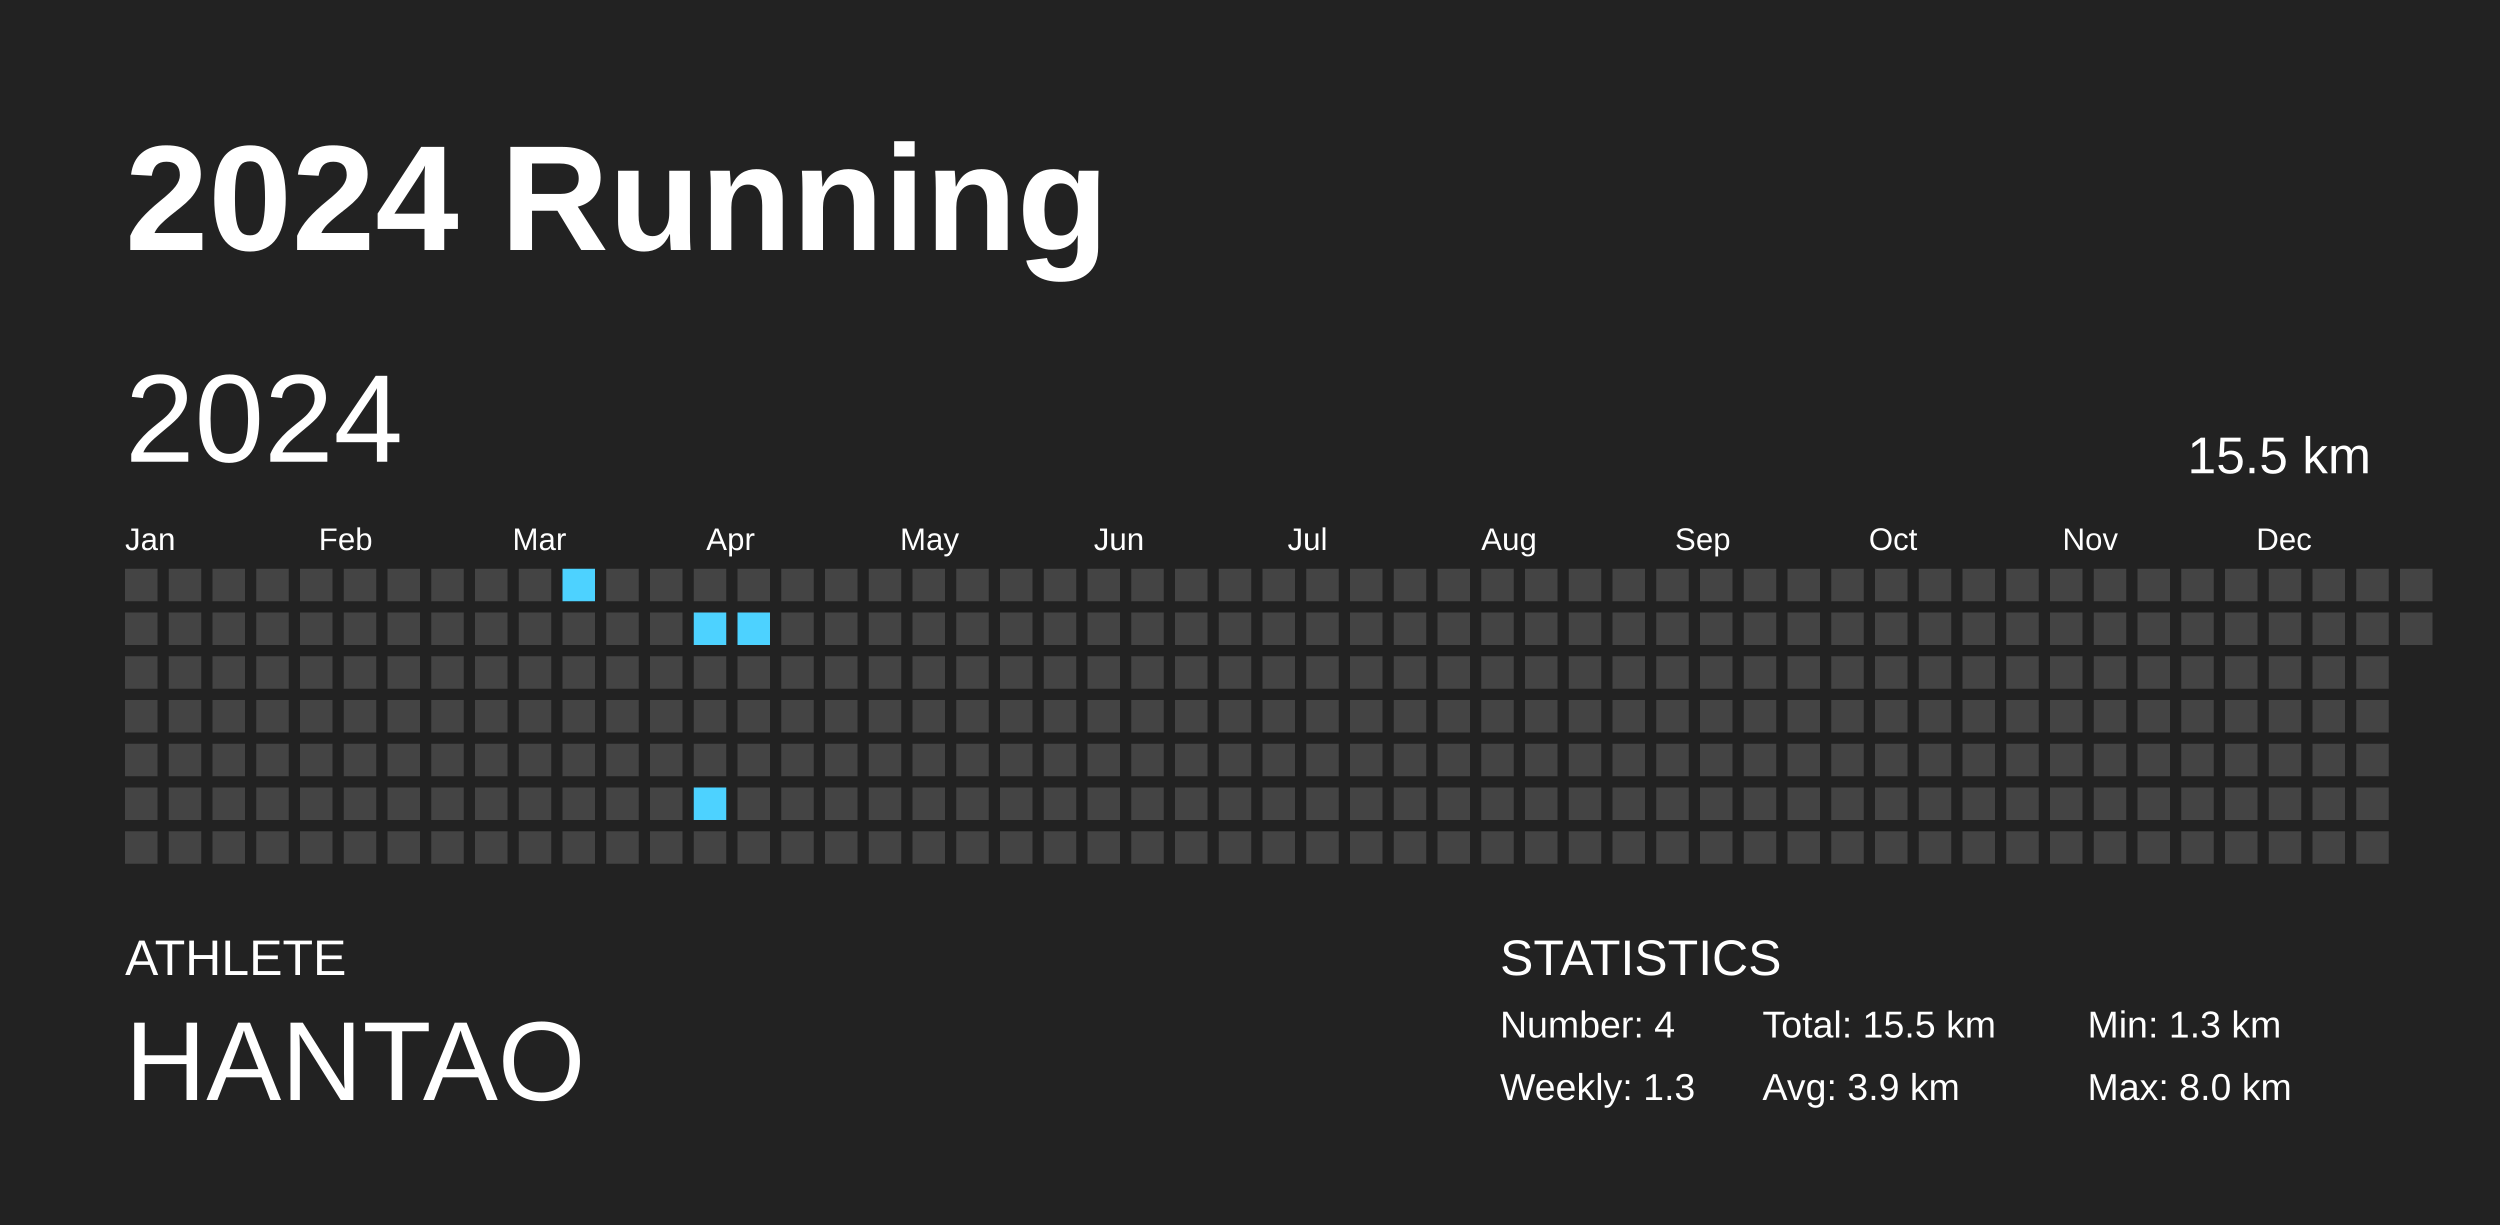
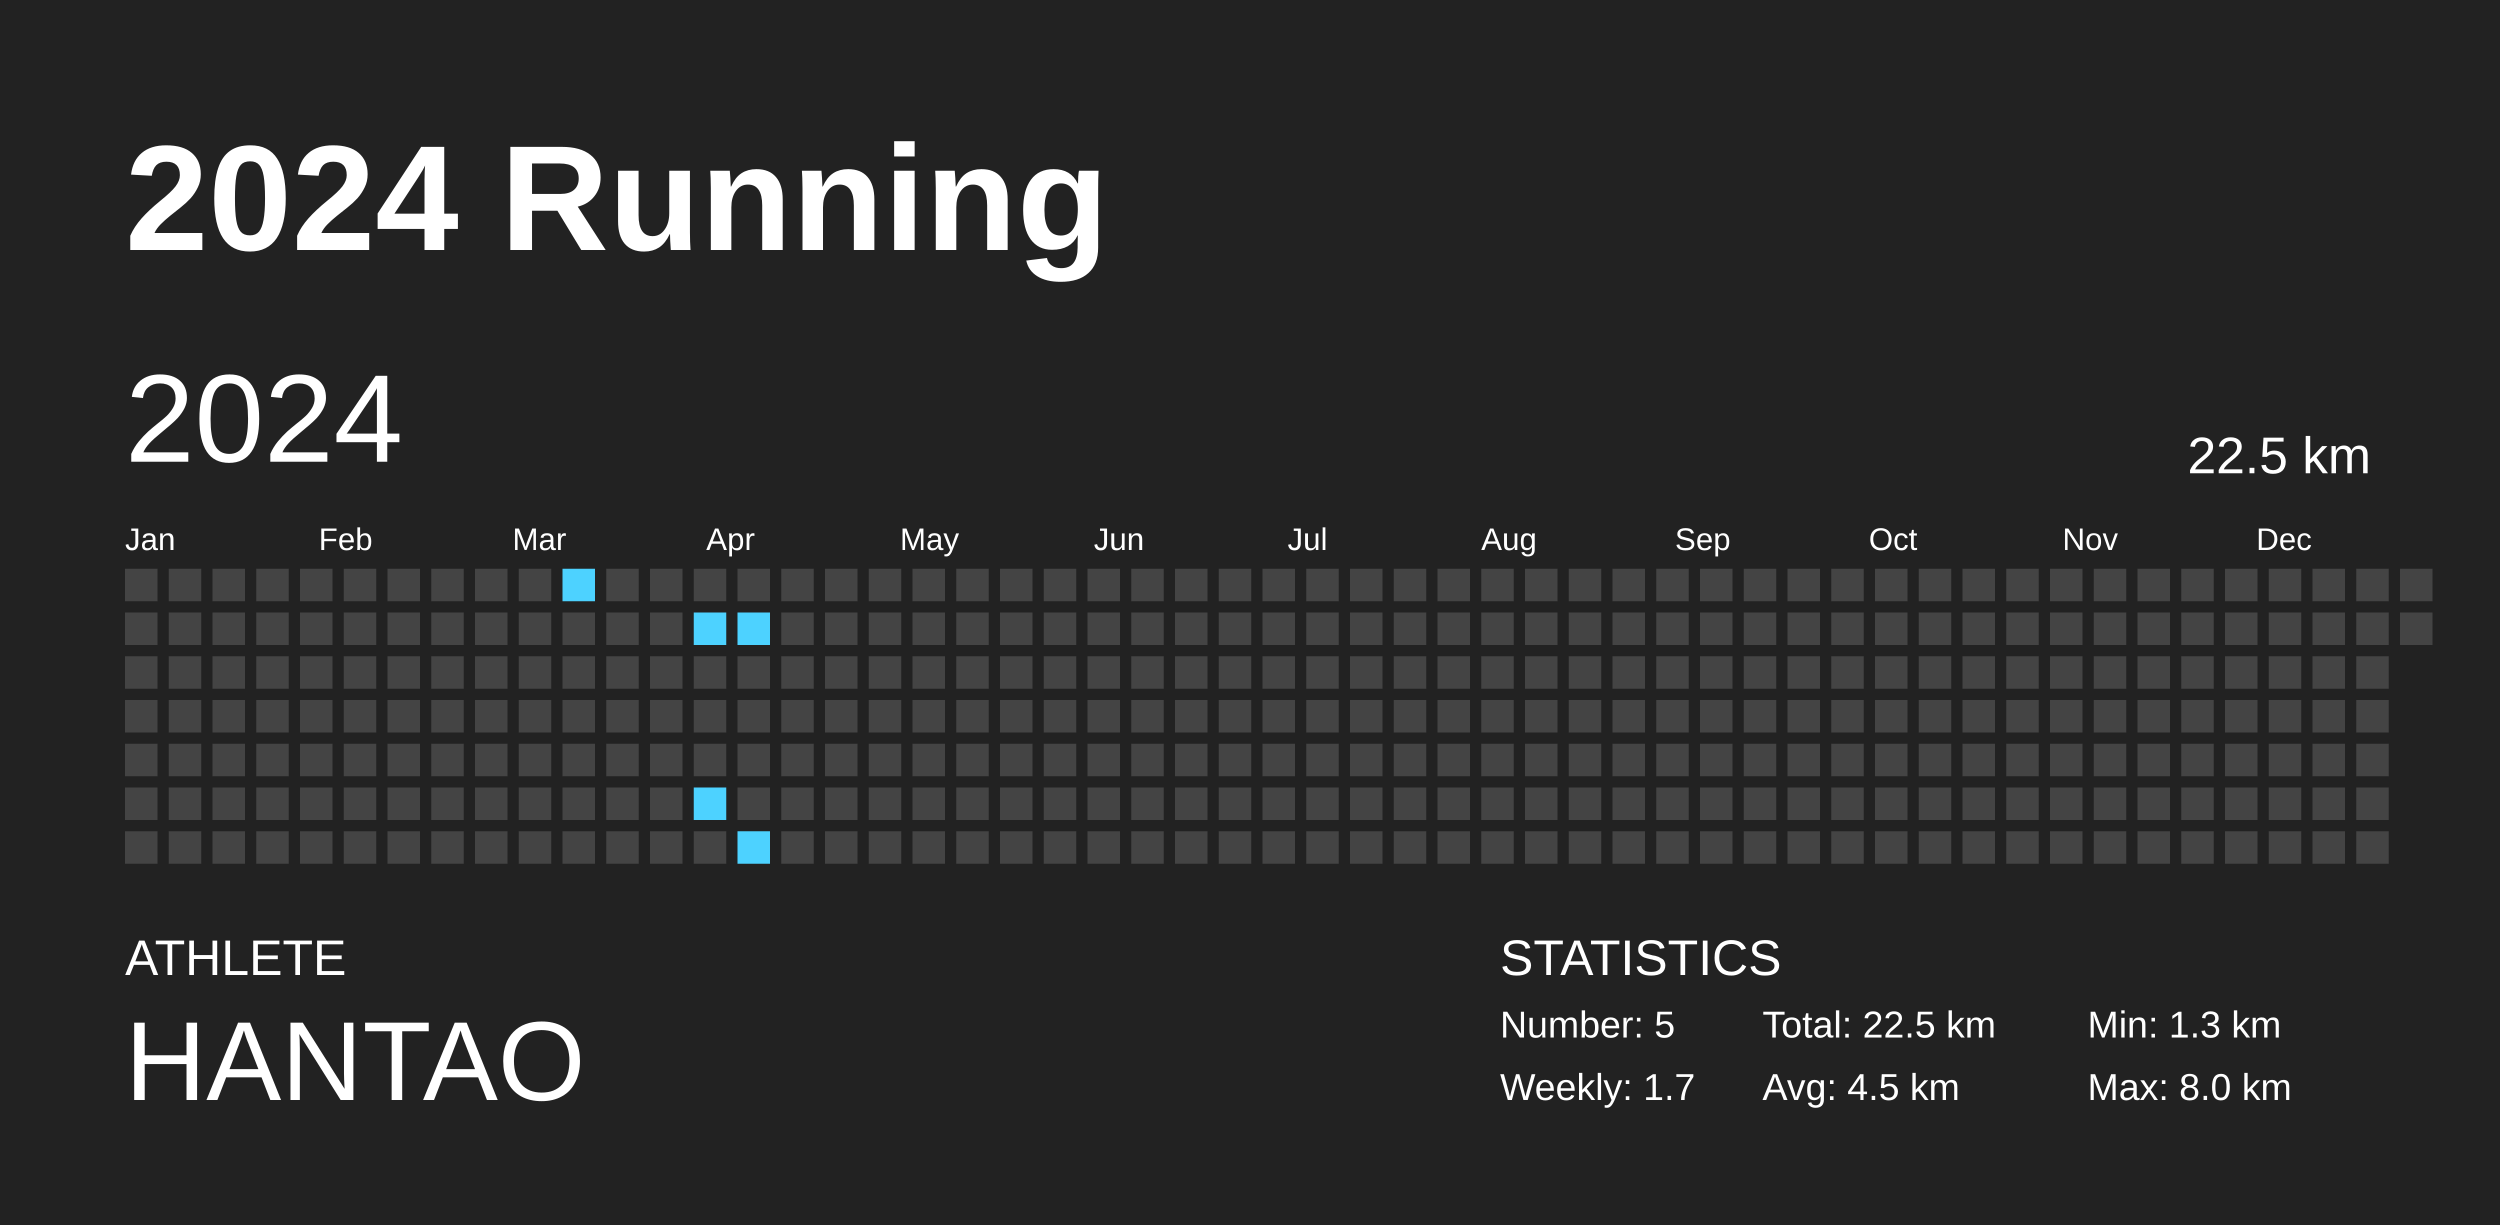
<svg xmlns="http://www.w3.org/2000/svg" baseProfile="full" height="98mm" version="1.1" viewBox="0,0,200,98" width="200mm">
  <defs />
  <rect fill="#222222" height="98" width="200" x="0" y="0" />
  <text fill="#FFFFFF" style="font-size:12px; font-family:Arial; font-weight:bold;" x="10" y="20">2024 Running</text>
  <text fill="#FFFFFF" style="font-size:4px; font-family:Arial" x="10" y="78">ATHLETE</text>
  <text fill="#FFFFFF" style="font-size:9px; font-family:Arial" x="10" y="88">HANTAO</text>
  <text fill="#FFFFFF" style="font-size:4px; font-family:Arial" x="120" y="78">STATISTICS</text>
-   <text fill="#FFFFFF" style="font-size:3px; font-family:Arial" x="120" y="83">Number: 4</text>
-   <text fill="#FFFFFF" style="font-size:3px; font-family:Arial" x="120" y="88">Weekly: 1.3</text>
-   <text fill="#FFFFFF" style="font-size:3px; font-family:Arial" x="141" y="83">Total: 15.5 km</text>
-   <text fill="#FFFFFF" style="font-size:3px; font-family:Arial" x="141" y="88">Avg: 3.9 km</text>
+   <text fill="#FFFFFF" style="font-size:3px; font-family:Arial" x="120" y="83">Number: 5</text>
+   <text fill="#FFFFFF" style="font-size:3px; font-family:Arial" x="120" y="88">Weekly: 1.7</text>
+   <text fill="#FFFFFF" style="font-size:3px; font-family:Arial" x="141" y="83">Total: 22.5 km</text>
+   <text fill="#FFFFFF" style="font-size:3px; font-family:Arial" x="141" y="88">Avg: 4.5 km</text>
  <text fill="#FFFFFF" style="font-size:3px; font-family:Arial" x="167" y="83">Min: 1.3 km</text>
  <text fill="#FFFFFF" style="font-size:3px; font-family:Arial" x="167" y="88">Max: 8.0 km</text>
  <text dominant-baseline="hanging" fill="#FFFFFF" style="font-size:10.0px; font-family:Arial;" x="10" y="30">2024</text>
-   <text dominant-baseline="hanging" fill="#FFFFFF" style="font-size:4.125px; font-family:Arial;" x="175" y="35">15.5 km</text>
+   <text dominant-baseline="hanging" fill="#FFFFFF" style="font-size:4.125px; font-family:Arial;" x="175" y="35">22.5 km</text>
  <text fill="#FFFFFF" style="font-size:2.5px; font-family:Arial" x="10.0" y="44">Jan</text>
  <text fill="#FFFFFF" style="font-size:2.5px; font-family:Arial" x="25.5" y="44">Feb</text>
  <text fill="#FFFFFF" style="font-size:2.5px; font-family:Arial" x="41.0" y="44">Mar</text>
  <text fill="#FFFFFF" style="font-size:2.5px; font-family:Arial" x="56.5" y="44">Apr</text>
  <text fill="#FFFFFF" style="font-size:2.5px; font-family:Arial" x="72.0" y="44">May</text>
  <text fill="#FFFFFF" style="font-size:2.5px; font-family:Arial" x="87.5" y="44">Jun</text>
  <text fill="#FFFFFF" style="font-size:2.5px; font-family:Arial" x="103.0" y="44">Jul</text>
  <text fill="#FFFFFF" style="font-size:2.5px; font-family:Arial" x="118.5" y="44">Aug</text>
  <text fill="#FFFFFF" style="font-size:2.5px; font-family:Arial" x="134.0" y="44">Sep</text>
  <text fill="#FFFFFF" style="font-size:2.5px; font-family:Arial" x="149.5" y="44">Oct</text>
  <text fill="#FFFFFF" style="font-size:2.5px; font-family:Arial" x="165.0" y="44">Nov</text>
  <text fill="#FFFFFF" style="font-size:2.5px; font-family:Arial" x="180.5" y="44">Dec</text>
  <rect fill="#444444" height="2.6" width="2.6" x="10.0" y="45.5" />
  <rect fill="#444444" height="2.6" width="2.6" x="10.0" y="49.0" />
  <rect fill="#444444" height="2.6" width="2.6" x="10.0" y="52.5" />
  <rect fill="#444444" height="2.6" width="2.6" x="10.0" y="56.0" />
  <rect fill="#444444" height="2.6" width="2.6" x="10.0" y="59.5" />
  <rect fill="#444444" height="2.6" width="2.6" x="10.0" y="63.0" />
  <rect fill="#444444" height="2.6" width="2.6" x="10.0" y="66.5" />
  <rect fill="#444444" height="2.6" width="2.6" x="13.5" y="45.5" />
  <rect fill="#444444" height="2.6" width="2.6" x="13.5" y="49.0" />
  <rect fill="#444444" height="2.6" width="2.6" x="13.5" y="52.5" />
  <rect fill="#444444" height="2.6" width="2.6" x="13.5" y="56.0" />
  <rect fill="#444444" height="2.6" width="2.6" x="13.5" y="59.5" />
  <rect fill="#444444" height="2.6" width="2.6" x="13.5" y="63.0" />
  <rect fill="#444444" height="2.6" width="2.6" x="13.5" y="66.5" />
  <rect fill="#444444" height="2.6" width="2.6" x="17.0" y="45.5" />
  <rect fill="#444444" height="2.6" width="2.6" x="17.0" y="49.0" />
  <rect fill="#444444" height="2.6" width="2.6" x="17.0" y="52.5" />
  <rect fill="#444444" height="2.6" width="2.6" x="17.0" y="56.0" />
  <rect fill="#444444" height="2.6" width="2.6" x="17.0" y="59.5" />
  <rect fill="#444444" height="2.6" width="2.6" x="17.0" y="63.0" />
  <rect fill="#444444" height="2.6" width="2.6" x="17.0" y="66.5" />
  <rect fill="#444444" height="2.6" width="2.6" x="20.5" y="45.5" />
  <rect fill="#444444" height="2.6" width="2.6" x="20.5" y="49.0" />
  <rect fill="#444444" height="2.6" width="2.6" x="20.5" y="52.5" />
  <rect fill="#444444" height="2.6" width="2.6" x="20.5" y="56.0" />
  <rect fill="#444444" height="2.6" width="2.6" x="20.5" y="59.5" />
  <rect fill="#444444" height="2.6" width="2.6" x="20.5" y="63.0" />
  <rect fill="#444444" height="2.6" width="2.6" x="20.5" y="66.5" />
  <rect fill="#444444" height="2.6" width="2.6" x="24.0" y="45.5" />
  <rect fill="#444444" height="2.6" width="2.6" x="24.0" y="49.0" />
  <rect fill="#444444" height="2.6" width="2.6" x="24.0" y="52.5" />
  <rect fill="#444444" height="2.6" width="2.6" x="24.0" y="56.0" />
  <rect fill="#444444" height="2.6" width="2.6" x="24.0" y="59.5" />
  <rect fill="#444444" height="2.6" width="2.6" x="24.0" y="63.0" />
  <rect fill="#444444" height="2.6" width="2.6" x="24.0" y="66.5" />
  <rect fill="#444444" height="2.6" width="2.6" x="27.5" y="45.5" />
  <rect fill="#444444" height="2.6" width="2.6" x="27.5" y="49.0" />
  <rect fill="#444444" height="2.6" width="2.6" x="27.5" y="52.5" />
  <rect fill="#444444" height="2.6" width="2.6" x="27.5" y="56.0" />
  <rect fill="#444444" height="2.6" width="2.6" x="27.5" y="59.5" />
  <rect fill="#444444" height="2.6" width="2.6" x="27.5" y="63.0" />
  <rect fill="#444444" height="2.6" width="2.6" x="27.5" y="66.5" />
  <rect fill="#444444" height="2.6" width="2.6" x="31.0" y="45.5" />
  <rect fill="#444444" height="2.6" width="2.6" x="31.0" y="49.0" />
  <rect fill="#444444" height="2.6" width="2.6" x="31.0" y="52.5" />
  <rect fill="#444444" height="2.6" width="2.6" x="31.0" y="56.0" />
  <rect fill="#444444" height="2.6" width="2.6" x="31.0" y="59.5" />
  <rect fill="#444444" height="2.6" width="2.6" x="31.0" y="63.0" />
  <rect fill="#444444" height="2.6" width="2.6" x="31.0" y="66.5" />
  <rect fill="#444444" height="2.6" width="2.6" x="34.5" y="45.5" />
  <rect fill="#444444" height="2.6" width="2.6" x="34.5" y="49.0" />
  <rect fill="#444444" height="2.6" width="2.6" x="34.5" y="52.5" />
  <rect fill="#444444" height="2.6" width="2.6" x="34.5" y="56.0" />
  <rect fill="#444444" height="2.6" width="2.6" x="34.5" y="59.5" />
  <rect fill="#444444" height="2.6" width="2.6" x="34.5" y="63.0" />
  <rect fill="#444444" height="2.6" width="2.6" x="34.5" y="66.5" />
  <rect fill="#444444" height="2.6" width="2.6" x="38.0" y="45.5" />
  <rect fill="#444444" height="2.6" width="2.6" x="38.0" y="49.0" />
  <rect fill="#444444" height="2.6" width="2.6" x="38.0" y="52.5" />
  <rect fill="#444444" height="2.6" width="2.6" x="38.0" y="56.0" />
  <rect fill="#444444" height="2.6" width="2.6" x="38.0" y="59.5" />
  <rect fill="#444444" height="2.6" width="2.6" x="38.0" y="63.0" />
  <rect fill="#444444" height="2.6" width="2.6" x="38.0" y="66.5" />
  <rect fill="#444444" height="2.6" width="2.6" x="41.5" y="45.5" />
  <rect fill="#444444" height="2.6" width="2.6" x="41.5" y="49.0" />
  <rect fill="#444444" height="2.6" width="2.6" x="41.5" y="52.5" />
  <rect fill="#444444" height="2.6" width="2.6" x="41.5" y="56.0" />
  <rect fill="#444444" height="2.6" width="2.6" x="41.5" y="59.5" />
  <rect fill="#444444" height="2.6" width="2.6" x="41.5" y="63.0" />
  <rect fill="#444444" height="2.6" width="2.6" x="41.5" y="66.5" />
  <rect fill="#4dd2ff" height="2.6" width="2.6" x="45.0" y="45.5" />
  <rect fill="#444444" height="2.6" width="2.6" x="45.0" y="49.0" />
  <rect fill="#444444" height="2.6" width="2.6" x="45.0" y="52.5" />
  <rect fill="#444444" height="2.6" width="2.6" x="45.0" y="56.0" />
  <rect fill="#444444" height="2.6" width="2.6" x="45.0" y="59.5" />
  <rect fill="#444444" height="2.6" width="2.6" x="45.0" y="63.0" />
  <rect fill="#444444" height="2.6" width="2.6" x="45.0" y="66.5" />
  <rect fill="#444444" height="2.6" width="2.6" x="48.5" y="45.5" />
  <rect fill="#444444" height="2.6" width="2.6" x="48.5" y="49.0" />
  <rect fill="#444444" height="2.6" width="2.6" x="48.5" y="52.5" />
  <rect fill="#444444" height="2.6" width="2.6" x="48.5" y="56.0" />
  <rect fill="#444444" height="2.6" width="2.6" x="48.5" y="59.5" />
  <rect fill="#444444" height="2.6" width="2.6" x="48.5" y="63.0" />
  <rect fill="#444444" height="2.6" width="2.6" x="48.5" y="66.5" />
  <rect fill="#444444" height="2.6" width="2.6" x="52.0" y="45.5" />
  <rect fill="#444444" height="2.6" width="2.6" x="52.0" y="49.0" />
  <rect fill="#444444" height="2.6" width="2.6" x="52.0" y="52.5" />
  <rect fill="#444444" height="2.6" width="2.6" x="52.0" y="56.0" />
  <rect fill="#444444" height="2.6" width="2.6" x="52.0" y="59.5" />
  <rect fill="#444444" height="2.6" width="2.6" x="52.0" y="63.0" />
  <rect fill="#444444" height="2.6" width="2.6" x="52.0" y="66.5" />
  <rect fill="#444444" height="2.6" width="2.6" x="55.5" y="45.5" />
  <rect fill="#4dd2ff" height="2.6" width="2.6" x="55.5" y="49.0" />
  <rect fill="#444444" height="2.6" width="2.6" x="55.5" y="52.5" />
  <rect fill="#444444" height="2.6" width="2.6" x="55.5" y="56.0" />
  <rect fill="#444444" height="2.6" width="2.6" x="55.5" y="59.5" />
  <rect fill="#4dd2ff" height="2.6" width="2.6" x="55.5" y="63.0" />
  <rect fill="#444444" height="2.6" width="2.6" x="55.5" y="66.5" />
  <rect fill="#444444" height="2.6" width="2.6" x="59.0" y="45.5" />
  <rect fill="#4dd2ff" height="2.6" width="2.6" x="59.0" y="49.0" />
  <rect fill="#444444" height="2.6" width="2.6" x="59.0" y="52.5" />
  <rect fill="#444444" height="2.6" width="2.6" x="59.0" y="56.0" />
  <rect fill="#444444" height="2.6" width="2.6" x="59.0" y="59.5" />
  <rect fill="#444444" height="2.6" width="2.6" x="59.0" y="63.0" />
-   <rect fill="#444444" height="2.6" width="2.6" x="59.0" y="66.5" />
+   <rect fill="#4dd2ff" height="2.6" width="2.6" x="59.0" y="66.5" />
  <rect fill="#444444" height="2.6" width="2.6" x="62.5" y="45.5" />
  <rect fill="#444444" height="2.6" width="2.6" x="62.5" y="49.0" />
  <rect fill="#444444" height="2.6" width="2.6" x="62.5" y="52.5" />
  <rect fill="#444444" height="2.6" width="2.6" x="62.5" y="56.0" />
  <rect fill="#444444" height="2.6" width="2.6" x="62.5" y="59.5" />
  <rect fill="#444444" height="2.6" width="2.6" x="62.5" y="63.0" />
  <rect fill="#444444" height="2.6" width="2.6" x="62.5" y="66.5" />
  <rect fill="#444444" height="2.6" width="2.6" x="66.0" y="45.5" />
  <rect fill="#444444" height="2.6" width="2.6" x="66.0" y="49.0" />
  <rect fill="#444444" height="2.6" width="2.6" x="66.0" y="52.5" />
  <rect fill="#444444" height="2.6" width="2.6" x="66.0" y="56.0" />
  <rect fill="#444444" height="2.6" width="2.6" x="66.0" y="59.5" />
  <rect fill="#444444" height="2.6" width="2.6" x="66.0" y="63.0" />
  <rect fill="#444444" height="2.6" width="2.6" x="66.0" y="66.5" />
  <rect fill="#444444" height="2.6" width="2.6" x="69.5" y="45.5" />
  <rect fill="#444444" height="2.6" width="2.6" x="69.5" y="49.0" />
  <rect fill="#444444" height="2.6" width="2.6" x="69.5" y="52.5" />
  <rect fill="#444444" height="2.6" width="2.6" x="69.5" y="56.0" />
  <rect fill="#444444" height="2.6" width="2.6" x="69.5" y="59.5" />
  <rect fill="#444444" height="2.6" width="2.6" x="69.5" y="63.0" />
  <rect fill="#444444" height="2.6" width="2.6" x="69.5" y="66.5" />
  <rect fill="#444444" height="2.6" width="2.6" x="73.0" y="45.5" />
  <rect fill="#444444" height="2.6" width="2.6" x="73.0" y="49.0" />
  <rect fill="#444444" height="2.6" width="2.6" x="73.0" y="52.5" />
  <rect fill="#444444" height="2.6" width="2.6" x="73.0" y="56.0" />
  <rect fill="#444444" height="2.6" width="2.6" x="73.0" y="59.5" />
  <rect fill="#444444" height="2.6" width="2.6" x="73.0" y="63.0" />
  <rect fill="#444444" height="2.6" width="2.6" x="73.0" y="66.5" />
  <rect fill="#444444" height="2.6" width="2.6" x="76.5" y="45.5" />
  <rect fill="#444444" height="2.6" width="2.6" x="76.5" y="49.0" />
  <rect fill="#444444" height="2.6" width="2.6" x="76.5" y="52.5" />
  <rect fill="#444444" height="2.6" width="2.6" x="76.5" y="56.0" />
  <rect fill="#444444" height="2.6" width="2.6" x="76.5" y="59.5" />
  <rect fill="#444444" height="2.6" width="2.6" x="76.5" y="63.0" />
  <rect fill="#444444" height="2.6" width="2.6" x="76.5" y="66.5" />
  <rect fill="#444444" height="2.6" width="2.6" x="80.0" y="45.5" />
  <rect fill="#444444" height="2.6" width="2.6" x="80.0" y="49.0" />
  <rect fill="#444444" height="2.6" width="2.6" x="80.0" y="52.5" />
  <rect fill="#444444" height="2.6" width="2.6" x="80.0" y="56.0" />
  <rect fill="#444444" height="2.6" width="2.6" x="80.0" y="59.5" />
  <rect fill="#444444" height="2.6" width="2.6" x="80.0" y="63.0" />
  <rect fill="#444444" height="2.6" width="2.6" x="80.0" y="66.5" />
  <rect fill="#444444" height="2.6" width="2.6" x="83.5" y="45.5" />
  <rect fill="#444444" height="2.6" width="2.6" x="83.5" y="49.0" />
  <rect fill="#444444" height="2.6" width="2.6" x="83.5" y="52.5" />
  <rect fill="#444444" height="2.6" width="2.6" x="83.5" y="56.0" />
  <rect fill="#444444" height="2.6" width="2.6" x="83.5" y="59.5" />
  <rect fill="#444444" height="2.6" width="2.6" x="83.5" y="63.0" />
  <rect fill="#444444" height="2.6" width="2.6" x="83.5" y="66.5" />
  <rect fill="#444444" height="2.6" width="2.6" x="87.0" y="45.5" />
  <rect fill="#444444" height="2.6" width="2.6" x="87.0" y="49.0" />
  <rect fill="#444444" height="2.6" width="2.6" x="87.0" y="52.5" />
  <rect fill="#444444" height="2.6" width="2.6" x="87.0" y="56.0" />
  <rect fill="#444444" height="2.6" width="2.6" x="87.0" y="59.5" />
  <rect fill="#444444" height="2.6" width="2.6" x="87.0" y="63.0" />
  <rect fill="#444444" height="2.6" width="2.6" x="87.0" y="66.5" />
  <rect fill="#444444" height="2.6" width="2.6" x="90.5" y="45.5" />
  <rect fill="#444444" height="2.6" width="2.6" x="90.5" y="49.0" />
  <rect fill="#444444" height="2.6" width="2.6" x="90.5" y="52.5" />
  <rect fill="#444444" height="2.6" width="2.6" x="90.5" y="56.0" />
  <rect fill="#444444" height="2.6" width="2.6" x="90.5" y="59.5" />
  <rect fill="#444444" height="2.6" width="2.6" x="90.5" y="63.0" />
  <rect fill="#444444" height="2.6" width="2.6" x="90.5" y="66.5" />
  <rect fill="#444444" height="2.6" width="2.6" x="94.0" y="45.5" />
  <rect fill="#444444" height="2.6" width="2.6" x="94.0" y="49.0" />
  <rect fill="#444444" height="2.6" width="2.6" x="94.0" y="52.5" />
  <rect fill="#444444" height="2.6" width="2.6" x="94.0" y="56.0" />
  <rect fill="#444444" height="2.6" width="2.6" x="94.0" y="59.5" />
  <rect fill="#444444" height="2.6" width="2.6" x="94.0" y="63.0" />
  <rect fill="#444444" height="2.6" width="2.6" x="94.0" y="66.5" />
  <rect fill="#444444" height="2.6" width="2.6" x="97.5" y="45.5" />
  <rect fill="#444444" height="2.6" width="2.6" x="97.5" y="49.0" />
  <rect fill="#444444" height="2.6" width="2.6" x="97.5" y="52.5" />
  <rect fill="#444444" height="2.6" width="2.6" x="97.5" y="56.0" />
  <rect fill="#444444" height="2.6" width="2.6" x="97.5" y="59.5" />
  <rect fill="#444444" height="2.6" width="2.6" x="97.5" y="63.0" />
  <rect fill="#444444" height="2.6" width="2.6" x="97.5" y="66.5" />
  <rect fill="#444444" height="2.6" width="2.6" x="101.0" y="45.5" />
  <rect fill="#444444" height="2.6" width="2.6" x="101.0" y="49.0" />
  <rect fill="#444444" height="2.6" width="2.6" x="101.0" y="52.5" />
  <rect fill="#444444" height="2.6" width="2.6" x="101.0" y="56.0" />
  <rect fill="#444444" height="2.6" width="2.6" x="101.0" y="59.5" />
  <rect fill="#444444" height="2.6" width="2.6" x="101.0" y="63.0" />
  <rect fill="#444444" height="2.6" width="2.6" x="101.0" y="66.5" />
  <rect fill="#444444" height="2.6" width="2.6" x="104.5" y="45.5" />
  <rect fill="#444444" height="2.6" width="2.6" x="104.5" y="49.0" />
  <rect fill="#444444" height="2.6" width="2.6" x="104.5" y="52.5" />
  <rect fill="#444444" height="2.6" width="2.6" x="104.5" y="56.0" />
  <rect fill="#444444" height="2.6" width="2.6" x="104.5" y="59.5" />
  <rect fill="#444444" height="2.6" width="2.6" x="104.5" y="63.0" />
  <rect fill="#444444" height="2.6" width="2.6" x="104.5" y="66.5" />
  <rect fill="#444444" height="2.6" width="2.6" x="108.0" y="45.5" />
  <rect fill="#444444" height="2.6" width="2.6" x="108.0" y="49.0" />
  <rect fill="#444444" height="2.6" width="2.6" x="108.0" y="52.5" />
  <rect fill="#444444" height="2.6" width="2.6" x="108.0" y="56.0" />
  <rect fill="#444444" height="2.6" width="2.6" x="108.0" y="59.5" />
  <rect fill="#444444" height="2.6" width="2.6" x="108.0" y="63.0" />
  <rect fill="#444444" height="2.6" width="2.6" x="108.0" y="66.5" />
  <rect fill="#444444" height="2.6" width="2.6" x="111.5" y="45.5" />
  <rect fill="#444444" height="2.6" width="2.6" x="111.5" y="49.0" />
  <rect fill="#444444" height="2.6" width="2.6" x="111.5" y="52.5" />
  <rect fill="#444444" height="2.6" width="2.6" x="111.5" y="56.0" />
  <rect fill="#444444" height="2.6" width="2.6" x="111.5" y="59.5" />
  <rect fill="#444444" height="2.6" width="2.6" x="111.5" y="63.0" />
  <rect fill="#444444" height="2.6" width="2.6" x="111.5" y="66.5" />
  <rect fill="#444444" height="2.6" width="2.6" x="115.0" y="45.5" />
  <rect fill="#444444" height="2.6" width="2.6" x="115.0" y="49.0" />
  <rect fill="#444444" height="2.6" width="2.6" x="115.0" y="52.5" />
  <rect fill="#444444" height="2.6" width="2.6" x="115.0" y="56.0" />
  <rect fill="#444444" height="2.6" width="2.6" x="115.0" y="59.5" />
  <rect fill="#444444" height="2.6" width="2.6" x="115.0" y="63.0" />
  <rect fill="#444444" height="2.6" width="2.6" x="115.0" y="66.5" />
  <rect fill="#444444" height="2.6" width="2.6" x="118.5" y="45.5" />
  <rect fill="#444444" height="2.6" width="2.6" x="118.5" y="49.0" />
  <rect fill="#444444" height="2.6" width="2.6" x="118.5" y="52.5" />
  <rect fill="#444444" height="2.6" width="2.6" x="118.5" y="56.0" />
  <rect fill="#444444" height="2.6" width="2.6" x="118.5" y="59.5" />
  <rect fill="#444444" height="2.6" width="2.6" x="118.5" y="63.0" />
  <rect fill="#444444" height="2.6" width="2.6" x="118.5" y="66.5" />
  <rect fill="#444444" height="2.6" width="2.6" x="122.0" y="45.5" />
  <rect fill="#444444" height="2.6" width="2.6" x="122.0" y="49.0" />
  <rect fill="#444444" height="2.6" width="2.6" x="122.0" y="52.5" />
  <rect fill="#444444" height="2.6" width="2.6" x="122.0" y="56.0" />
  <rect fill="#444444" height="2.6" width="2.6" x="122.0" y="59.5" />
  <rect fill="#444444" height="2.6" width="2.6" x="122.0" y="63.0" />
  <rect fill="#444444" height="2.6" width="2.6" x="122.0" y="66.5" />
  <rect fill="#444444" height="2.6" width="2.6" x="125.5" y="45.5" />
  <rect fill="#444444" height="2.6" width="2.6" x="125.5" y="49.0" />
  <rect fill="#444444" height="2.6" width="2.6" x="125.5" y="52.5" />
  <rect fill="#444444" height="2.6" width="2.6" x="125.5" y="56.0" />
  <rect fill="#444444" height="2.6" width="2.6" x="125.5" y="59.5" />
  <rect fill="#444444" height="2.6" width="2.6" x="125.5" y="63.0" />
  <rect fill="#444444" height="2.6" width="2.6" x="125.5" y="66.5" />
  <rect fill="#444444" height="2.6" width="2.6" x="129.0" y="45.5" />
  <rect fill="#444444" height="2.6" width="2.6" x="129.0" y="49.0" />
  <rect fill="#444444" height="2.6" width="2.6" x="129.0" y="52.5" />
  <rect fill="#444444" height="2.6" width="2.6" x="129.0" y="56.0" />
  <rect fill="#444444" height="2.6" width="2.6" x="129.0" y="59.5" />
  <rect fill="#444444" height="2.6" width="2.6" x="129.0" y="63.0" />
  <rect fill="#444444" height="2.6" width="2.6" x="129.0" y="66.5" />
  <rect fill="#444444" height="2.6" width="2.6" x="132.5" y="45.5" />
  <rect fill="#444444" height="2.6" width="2.6" x="132.5" y="49.0" />
  <rect fill="#444444" height="2.6" width="2.6" x="132.5" y="52.5" />
  <rect fill="#444444" height="2.6" width="2.6" x="132.5" y="56.0" />
  <rect fill="#444444" height="2.6" width="2.6" x="132.5" y="59.5" />
  <rect fill="#444444" height="2.6" width="2.6" x="132.5" y="63.0" />
  <rect fill="#444444" height="2.6" width="2.6" x="132.5" y="66.5" />
  <rect fill="#444444" height="2.6" width="2.6" x="136.0" y="45.5" />
  <rect fill="#444444" height="2.6" width="2.6" x="136.0" y="49.0" />
  <rect fill="#444444" height="2.6" width="2.6" x="136.0" y="52.5" />
  <rect fill="#444444" height="2.6" width="2.6" x="136.0" y="56.0" />
  <rect fill="#444444" height="2.6" width="2.6" x="136.0" y="59.5" />
  <rect fill="#444444" height="2.6" width="2.6" x="136.0" y="63.0" />
  <rect fill="#444444" height="2.6" width="2.6" x="136.0" y="66.5" />
  <rect fill="#444444" height="2.6" width="2.6" x="139.5" y="45.5" />
  <rect fill="#444444" height="2.6" width="2.6" x="139.5" y="49.0" />
  <rect fill="#444444" height="2.6" width="2.6" x="139.5" y="52.5" />
  <rect fill="#444444" height="2.6" width="2.6" x="139.5" y="56.0" />
  <rect fill="#444444" height="2.6" width="2.6" x="139.5" y="59.5" />
  <rect fill="#444444" height="2.6" width="2.6" x="139.5" y="63.0" />
  <rect fill="#444444" height="2.6" width="2.6" x="139.5" y="66.5" />
  <rect fill="#444444" height="2.6" width="2.6" x="143.0" y="45.5" />
  <rect fill="#444444" height="2.6" width="2.6" x="143.0" y="49.0" />
  <rect fill="#444444" height="2.6" width="2.6" x="143.0" y="52.5" />
  <rect fill="#444444" height="2.6" width="2.6" x="143.0" y="56.0" />
  <rect fill="#444444" height="2.6" width="2.6" x="143.0" y="59.5" />
  <rect fill="#444444" height="2.6" width="2.6" x="143.0" y="63.0" />
  <rect fill="#444444" height="2.6" width="2.6" x="143.0" y="66.5" />
  <rect fill="#444444" height="2.6" width="2.6" x="146.5" y="45.5" />
  <rect fill="#444444" height="2.6" width="2.6" x="146.5" y="49.0" />
  <rect fill="#444444" height="2.6" width="2.6" x="146.5" y="52.5" />
  <rect fill="#444444" height="2.6" width="2.6" x="146.5" y="56.0" />
  <rect fill="#444444" height="2.6" width="2.6" x="146.5" y="59.5" />
  <rect fill="#444444" height="2.6" width="2.6" x="146.5" y="63.0" />
  <rect fill="#444444" height="2.6" width="2.6" x="146.5" y="66.5" />
  <rect fill="#444444" height="2.6" width="2.6" x="150.0" y="45.5" />
  <rect fill="#444444" height="2.6" width="2.6" x="150.0" y="49.0" />
  <rect fill="#444444" height="2.6" width="2.6" x="150.0" y="52.5" />
  <rect fill="#444444" height="2.6" width="2.6" x="150.0" y="56.0" />
  <rect fill="#444444" height="2.6" width="2.6" x="150.0" y="59.5" />
  <rect fill="#444444" height="2.6" width="2.6" x="150.0" y="63.0" />
  <rect fill="#444444" height="2.6" width="2.6" x="150.0" y="66.5" />
  <rect fill="#444444" height="2.6" width="2.6" x="153.5" y="45.5" />
  <rect fill="#444444" height="2.6" width="2.6" x="153.5" y="49.0" />
  <rect fill="#444444" height="2.6" width="2.6" x="153.5" y="52.5" />
  <rect fill="#444444" height="2.6" width="2.6" x="153.5" y="56.0" />
  <rect fill="#444444" height="2.6" width="2.6" x="153.5" y="59.5" />
  <rect fill="#444444" height="2.6" width="2.6" x="153.5" y="63.0" />
  <rect fill="#444444" height="2.6" width="2.6" x="153.5" y="66.5" />
  <rect fill="#444444" height="2.6" width="2.6" x="157.0" y="45.5" />
  <rect fill="#444444" height="2.6" width="2.6" x="157.0" y="49.0" />
  <rect fill="#444444" height="2.6" width="2.6" x="157.0" y="52.5" />
  <rect fill="#444444" height="2.6" width="2.6" x="157.0" y="56.0" />
  <rect fill="#444444" height="2.6" width="2.6" x="157.0" y="59.5" />
  <rect fill="#444444" height="2.6" width="2.6" x="157.0" y="63.0" />
  <rect fill="#444444" height="2.6" width="2.6" x="157.0" y="66.5" />
  <rect fill="#444444" height="2.6" width="2.6" x="160.5" y="45.5" />
  <rect fill="#444444" height="2.6" width="2.6" x="160.5" y="49.0" />
  <rect fill="#444444" height="2.6" width="2.6" x="160.5" y="52.5" />
  <rect fill="#444444" height="2.6" width="2.6" x="160.5" y="56.0" />
  <rect fill="#444444" height="2.6" width="2.6" x="160.5" y="59.5" />
  <rect fill="#444444" height="2.6" width="2.6" x="160.5" y="63.0" />
  <rect fill="#444444" height="2.6" width="2.6" x="160.5" y="66.5" />
  <rect fill="#444444" height="2.6" width="2.6" x="164.0" y="45.5" />
  <rect fill="#444444" height="2.6" width="2.6" x="164.0" y="49.0" />
  <rect fill="#444444" height="2.6" width="2.6" x="164.0" y="52.5" />
  <rect fill="#444444" height="2.6" width="2.6" x="164.0" y="56.0" />
  <rect fill="#444444" height="2.6" width="2.6" x="164.0" y="59.5" />
  <rect fill="#444444" height="2.6" width="2.6" x="164.0" y="63.0" />
  <rect fill="#444444" height="2.6" width="2.6" x="164.0" y="66.5" />
  <rect fill="#444444" height="2.6" width="2.6" x="167.5" y="45.5" />
  <rect fill="#444444" height="2.6" width="2.6" x="167.5" y="49.0" />
  <rect fill="#444444" height="2.6" width="2.6" x="167.5" y="52.5" />
  <rect fill="#444444" height="2.6" width="2.6" x="167.5" y="56.0" />
  <rect fill="#444444" height="2.6" width="2.6" x="167.5" y="59.5" />
  <rect fill="#444444" height="2.6" width="2.6" x="167.5" y="63.0" />
  <rect fill="#444444" height="2.6" width="2.6" x="167.5" y="66.5" />
  <rect fill="#444444" height="2.6" width="2.6" x="171.0" y="45.5" />
  <rect fill="#444444" height="2.6" width="2.6" x="171.0" y="49.0" />
  <rect fill="#444444" height="2.6" width="2.6" x="171.0" y="52.5" />
  <rect fill="#444444" height="2.6" width="2.6" x="171.0" y="56.0" />
  <rect fill="#444444" height="2.6" width="2.6" x="171.0" y="59.5" />
  <rect fill="#444444" height="2.6" width="2.6" x="171.0" y="63.0" />
  <rect fill="#444444" height="2.6" width="2.6" x="171.0" y="66.5" />
  <rect fill="#444444" height="2.6" width="2.6" x="174.5" y="45.5" />
  <rect fill="#444444" height="2.6" width="2.6" x="174.5" y="49.0" />
  <rect fill="#444444" height="2.6" width="2.6" x="174.5" y="52.5" />
  <rect fill="#444444" height="2.6" width="2.6" x="174.5" y="56.0" />
  <rect fill="#444444" height="2.6" width="2.6" x="174.5" y="59.5" />
  <rect fill="#444444" height="2.6" width="2.6" x="174.5" y="63.0" />
  <rect fill="#444444" height="2.6" width="2.6" x="174.5" y="66.5" />
  <rect fill="#444444" height="2.6" width="2.6" x="178.0" y="45.5" />
  <rect fill="#444444" height="2.6" width="2.6" x="178.0" y="49.0" />
  <rect fill="#444444" height="2.6" width="2.6" x="178.0" y="52.5" />
  <rect fill="#444444" height="2.6" width="2.6" x="178.0" y="56.0" />
  <rect fill="#444444" height="2.6" width="2.6" x="178.0" y="59.5" />
  <rect fill="#444444" height="2.6" width="2.6" x="178.0" y="63.0" />
  <rect fill="#444444" height="2.6" width="2.6" x="178.0" y="66.5" />
  <rect fill="#444444" height="2.6" width="2.6" x="181.5" y="45.5" />
  <rect fill="#444444" height="2.6" width="2.6" x="181.5" y="49.0" />
  <rect fill="#444444" height="2.6" width="2.6" x="181.5" y="52.5" />
  <rect fill="#444444" height="2.6" width="2.6" x="181.5" y="56.0" />
  <rect fill="#444444" height="2.6" width="2.6" x="181.5" y="59.5" />
  <rect fill="#444444" height="2.6" width="2.6" x="181.5" y="63.0" />
  <rect fill="#444444" height="2.6" width="2.6" x="181.5" y="66.5" />
  <rect fill="#444444" height="2.6" width="2.6" x="185.0" y="45.5" />
  <rect fill="#444444" height="2.6" width="2.6" x="185.0" y="49.0" />
  <rect fill="#444444" height="2.6" width="2.6" x="185.0" y="52.5" />
  <rect fill="#444444" height="2.6" width="2.6" x="185.0" y="56.0" />
  <rect fill="#444444" height="2.6" width="2.6" x="185.0" y="59.5" />
  <rect fill="#444444" height="2.6" width="2.6" x="185.0" y="63.0" />
  <rect fill="#444444" height="2.6" width="2.6" x="185.0" y="66.5" />
  <rect fill="#444444" height="2.6" width="2.6" x="188.5" y="45.5" />
  <rect fill="#444444" height="2.6" width="2.6" x="188.5" y="49.0" />
  <rect fill="#444444" height="2.6" width="2.6" x="188.5" y="52.5" />
  <rect fill="#444444" height="2.6" width="2.6" x="188.5" y="56.0" />
  <rect fill="#444444" height="2.6" width="2.6" x="188.5" y="59.5" />
  <rect fill="#444444" height="2.6" width="2.6" x="188.5" y="63.0" />
  <rect fill="#444444" height="2.6" width="2.6" x="188.5" y="66.5" />
  <rect fill="#444444" height="2.6" width="2.6" x="192.0" y="45.5" />
  <rect fill="#444444" height="2.6" width="2.6" x="192.0" y="49.0" />
</svg>
